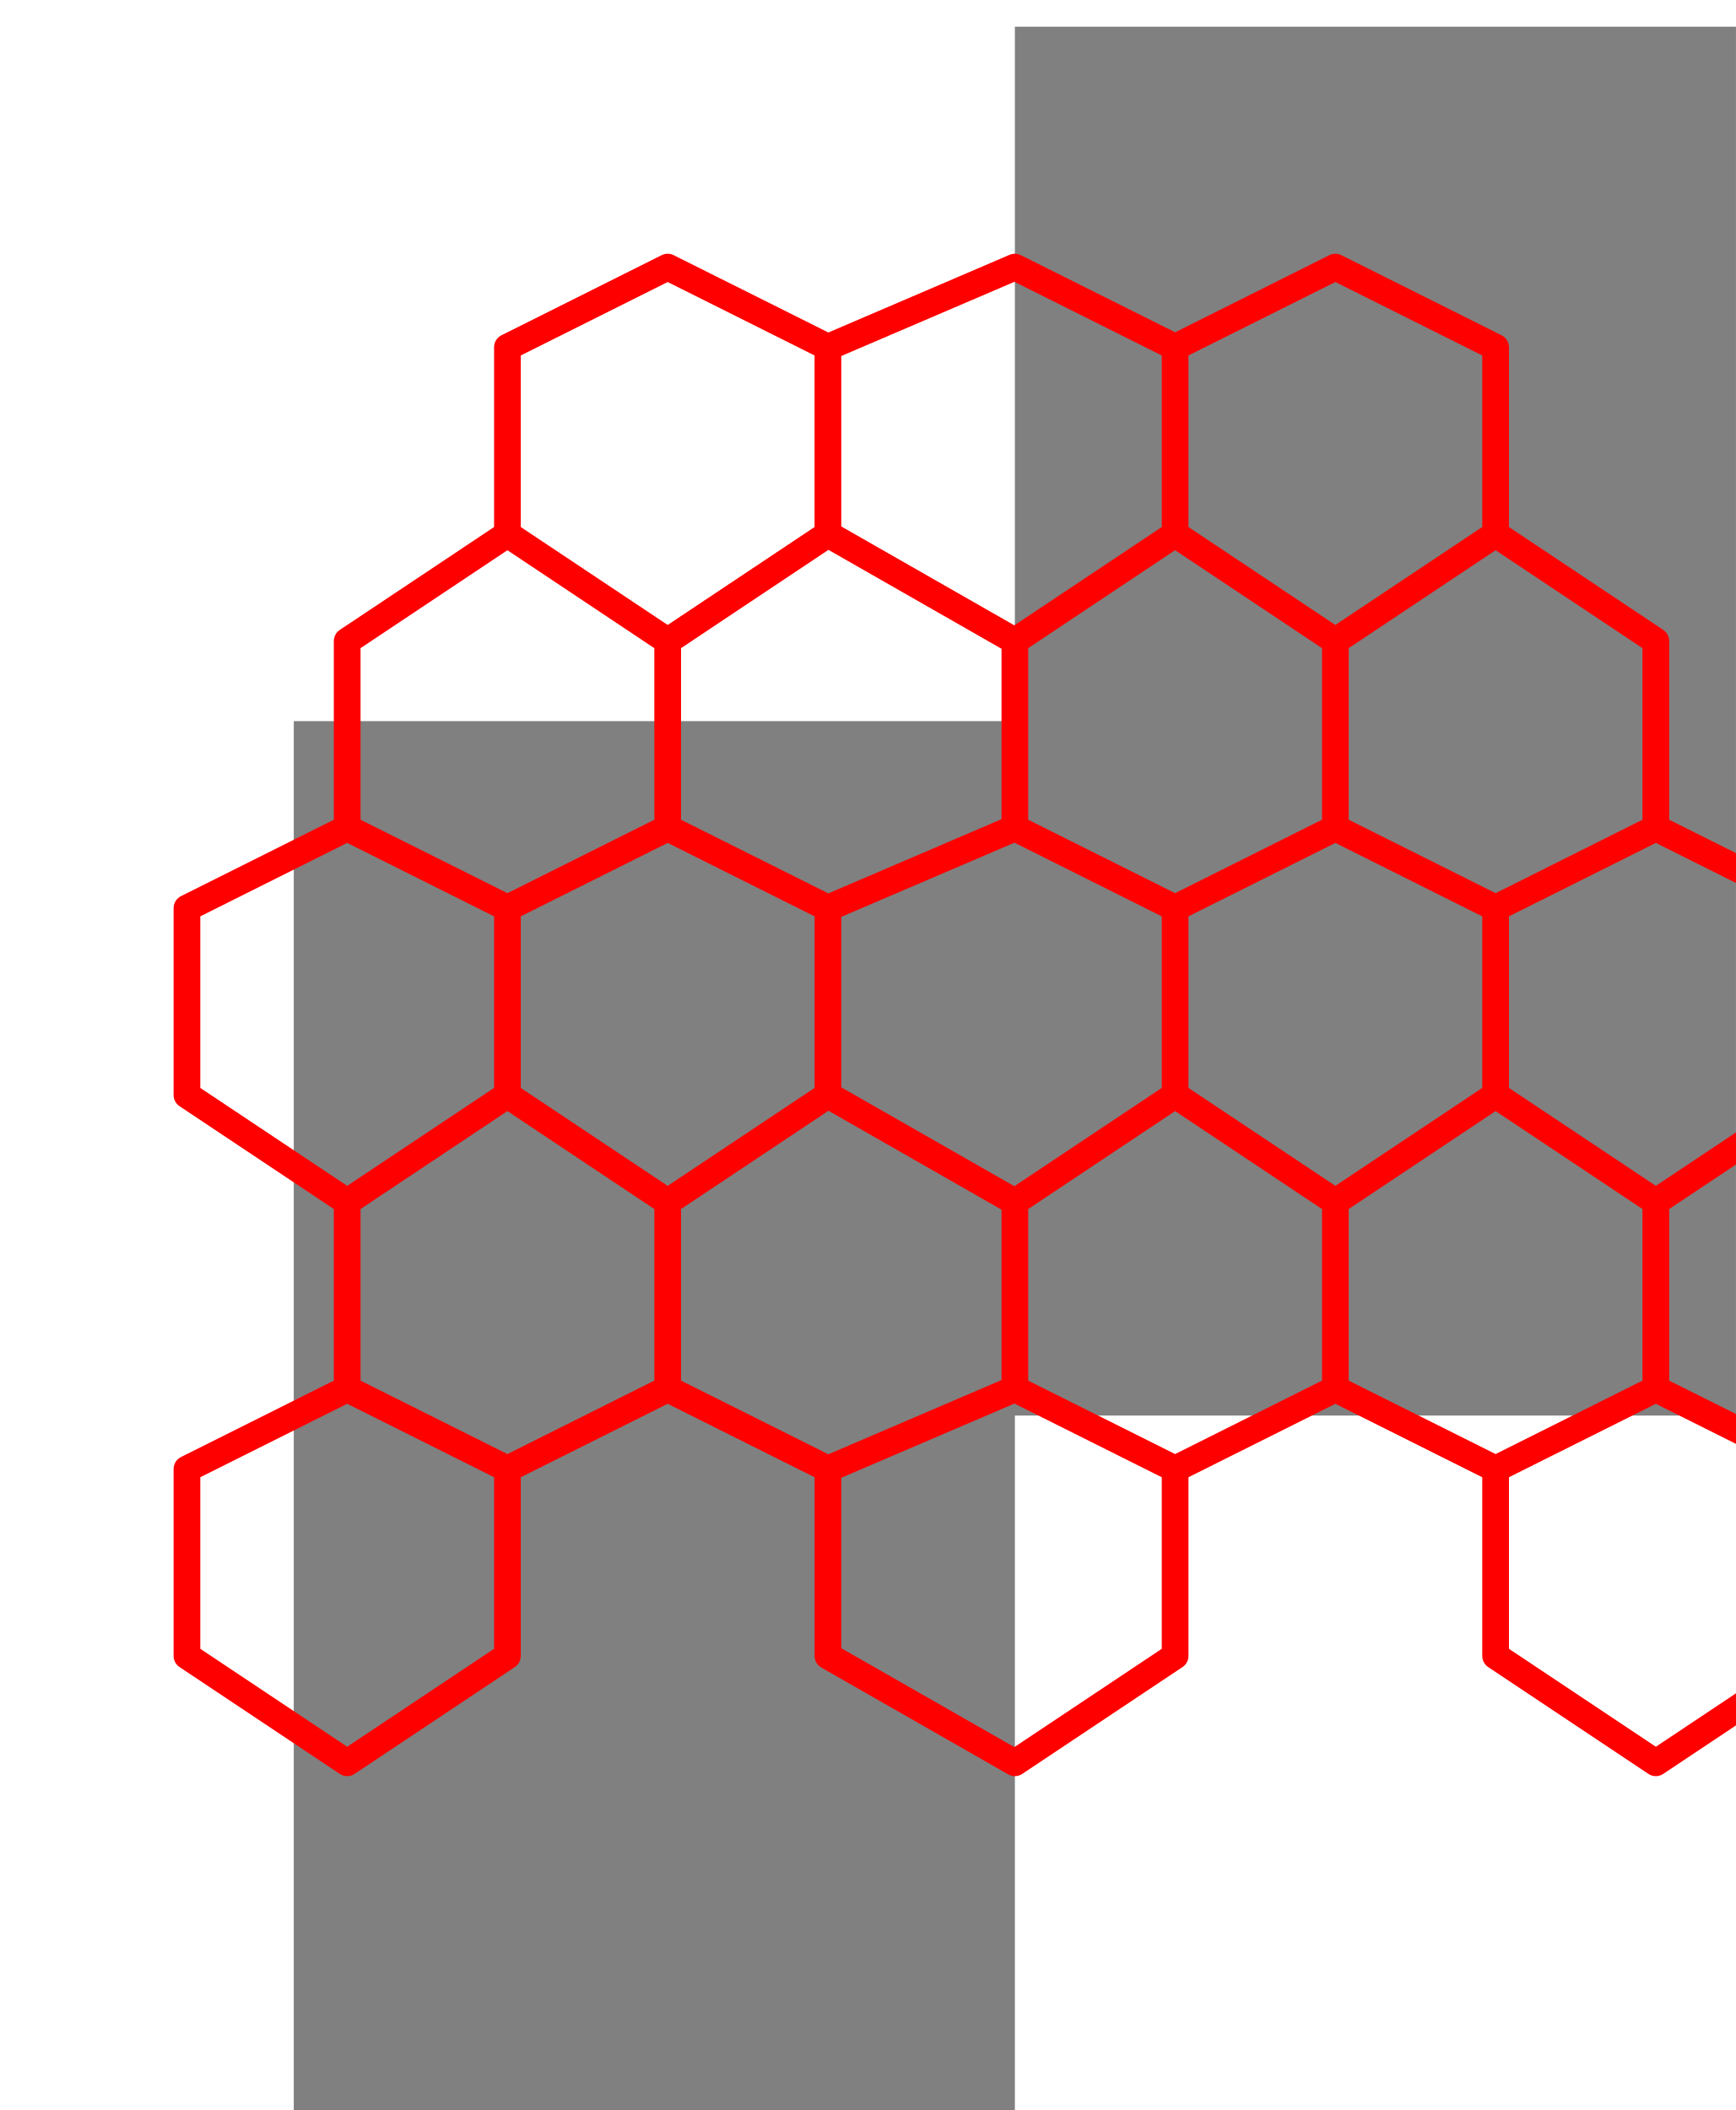
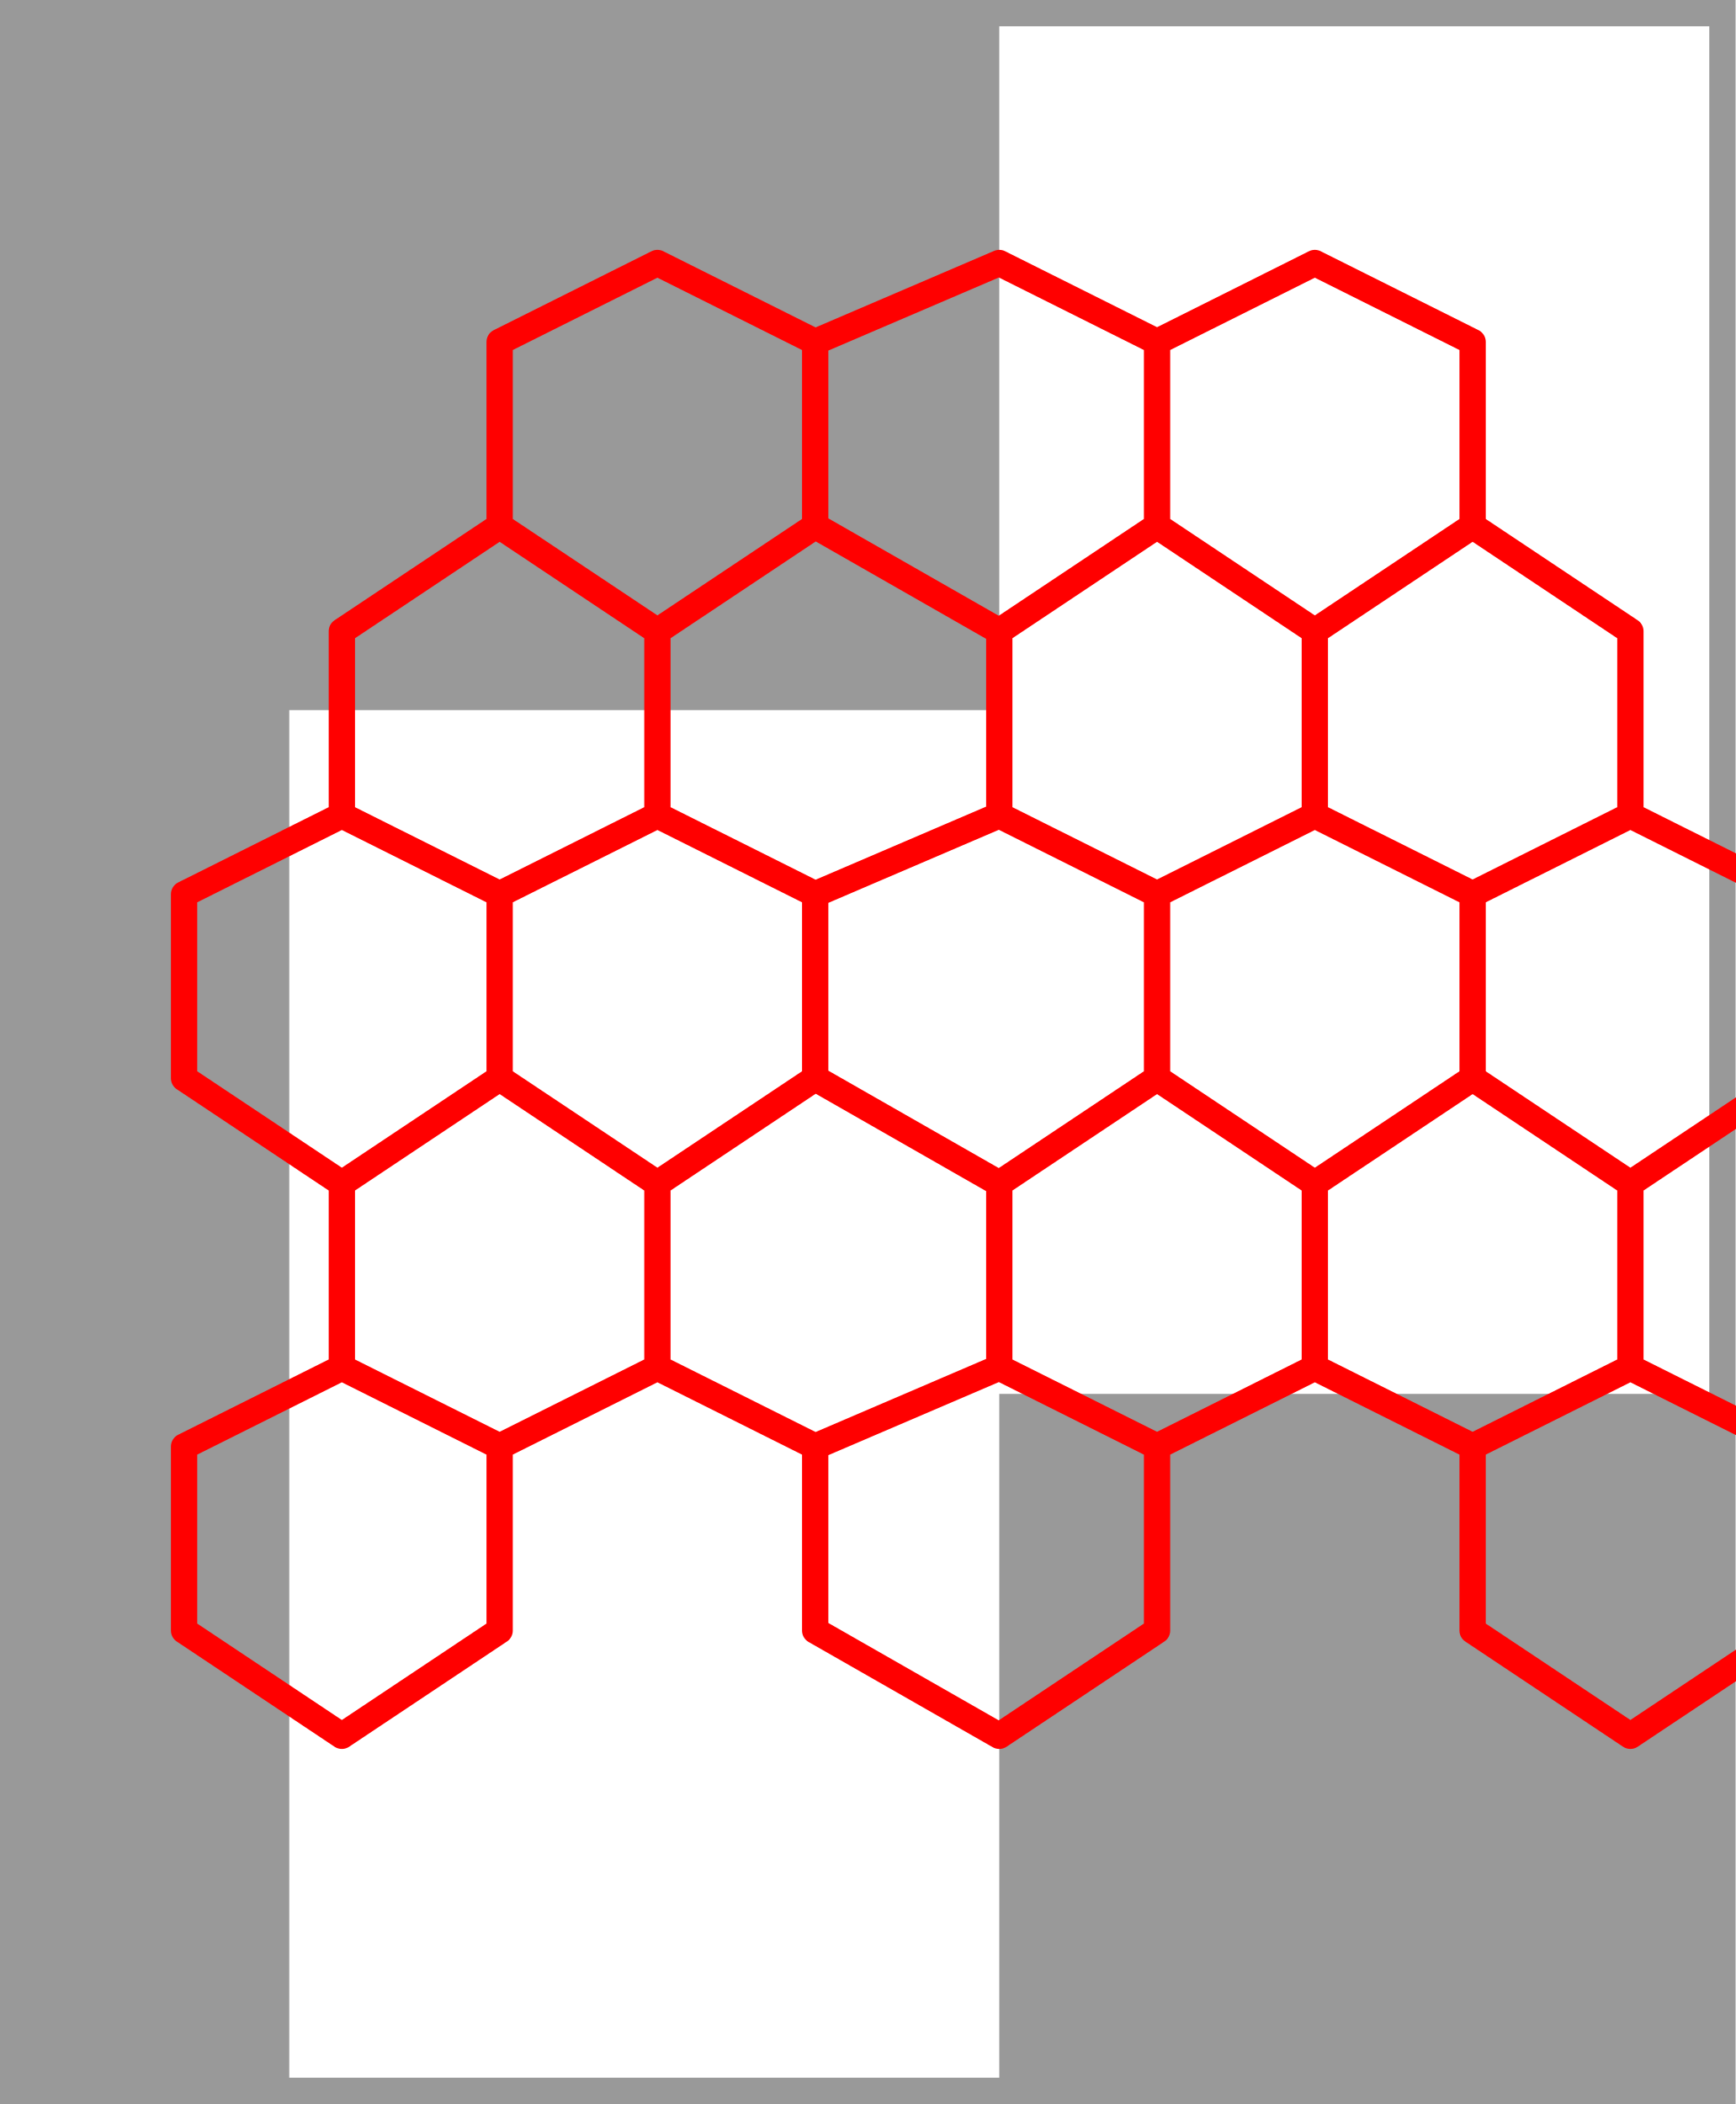
- <svg xmlns="http://www.w3.org/2000/svg" viewBox="0 0 65 79" width="500">
-   <polygon fill="grey" points="38,1 38,27 11,27 11,79 38,79 38,53 65,53 65,1 " />
+ <svg xmlns="http://www.w3.org/2000/svg" viewBox="0 0 66 80" width="500">
+   <path d="M38 1L38 27L11 27L11 79L38 79L38 53L65 53L65 1M0 0L66 0L66 80L0 80" style="fill:#00000066;fill-rule:evenodd;stroke:none;" />
  <path d="M7 34L7 41M7 34L13 31M7 41L13 45M7 55L7 62M7 55L13 52M7 62L13 66M13 24L13 31M13 24L19 20M13 31L19 34M13 45L13 52M13 45L19 41M13 52L19 55M13 66L19 62M19 13L19 20M19 13L25 10M19 20L25 24M19 34L19 41M19 34L25 31M19 41L25 45M19 55L19 62M19 55L25 52M25 10L31 13M25 24L25 31M25 24L31 20M25 31L31 34M25 45L25 52M25 45L31 41M25 52L31 55M31 13L31 20M31 13L38 10M31 20L38 24M31 34L31 41M31 34L38 31M31 41L38 45M31 55L31 62M31 55L38 52M31 62L38 66M38 10L44 13M38 24L38 31M38 24L44 20M38 31L44 34M38 45L38 52M38 45L44 41M38 52L44 55M38 66L44 62M44 13L44 20M44 13L50 10M44 20L50 24M44 34L44 41M44 34L50 31M44 41L50 45M44 55L44 62M44 55L50 52M50 10L56 13M50 24L50 31M50 24L56 20M50 31L56 34M50 45L50 52M50 45L56 41M50 52L56 55M56 13L56 20M56 20L62 24M56 34L56 41M56 34L62 31M56 41L62 45M56 55L56 62M56 55L62 52M56 62L62 66M62 24L62 31M62 31L68 34M62 45L62 52M62 45L68 41M62 52L68 55M62 66L68 62M68 34L68 41M68 55L68 62" style="fill:none;stroke:#ff0000;stroke-linecap:round" />
</svg>
